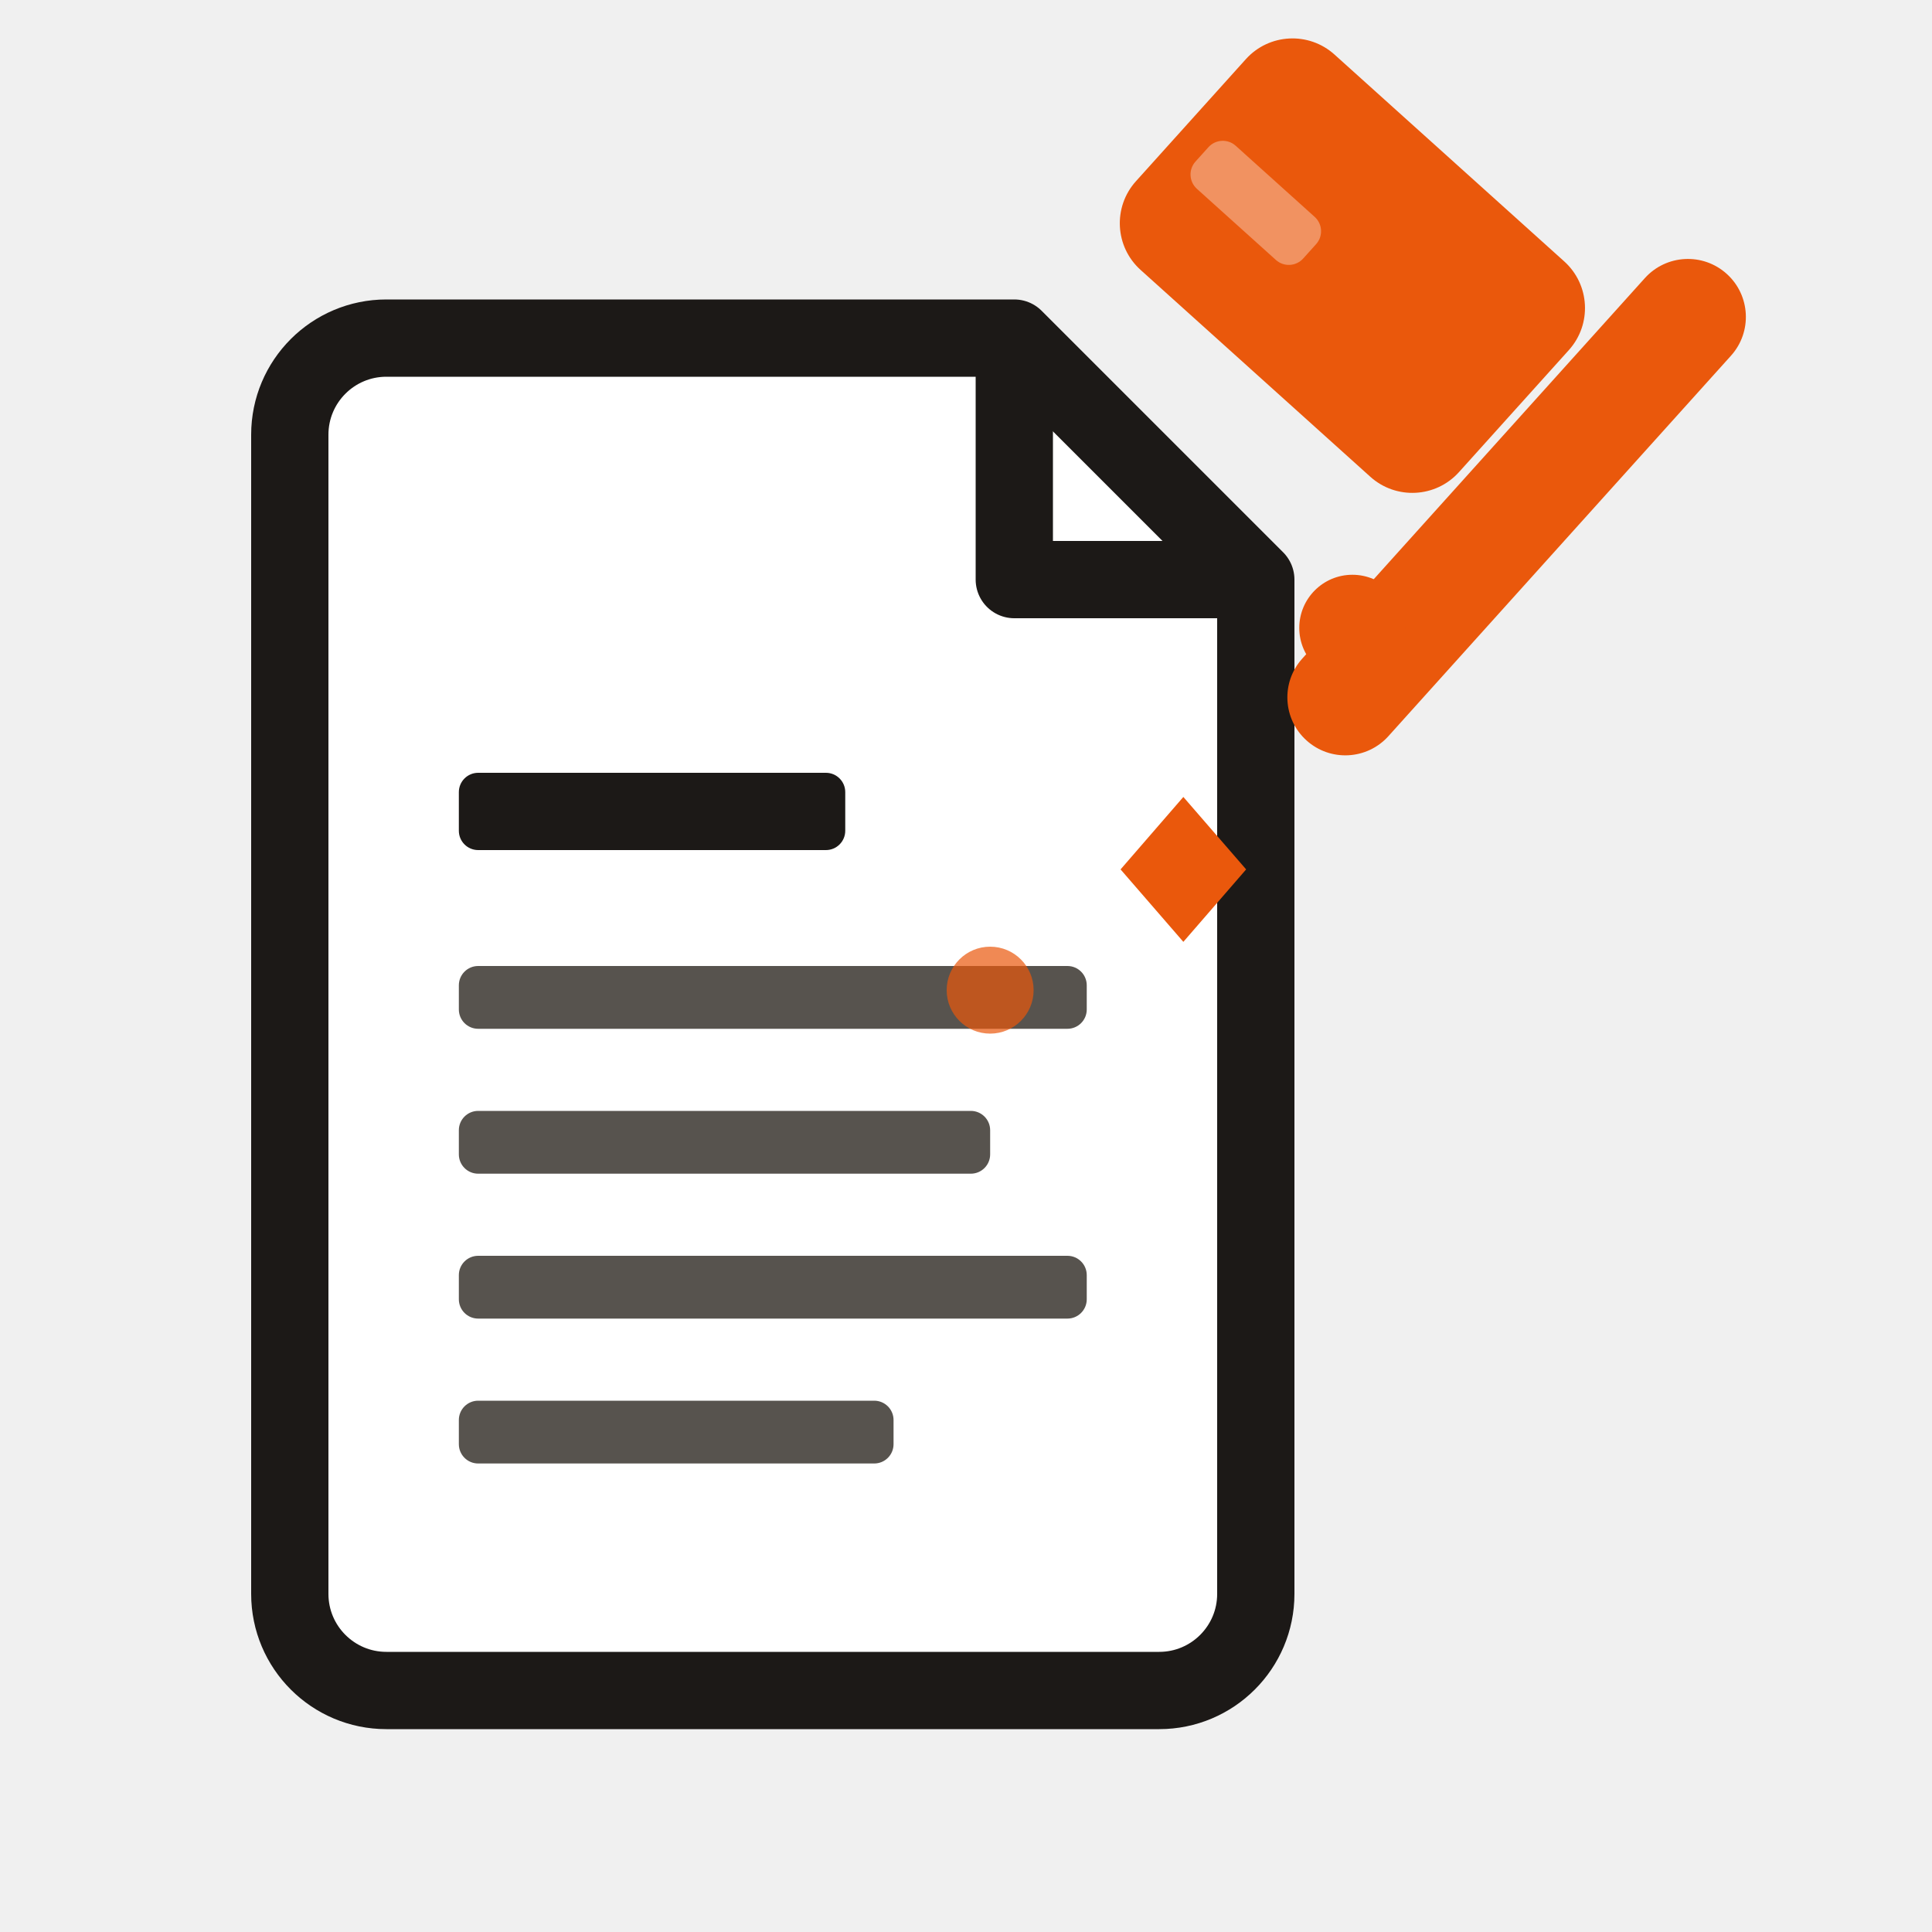
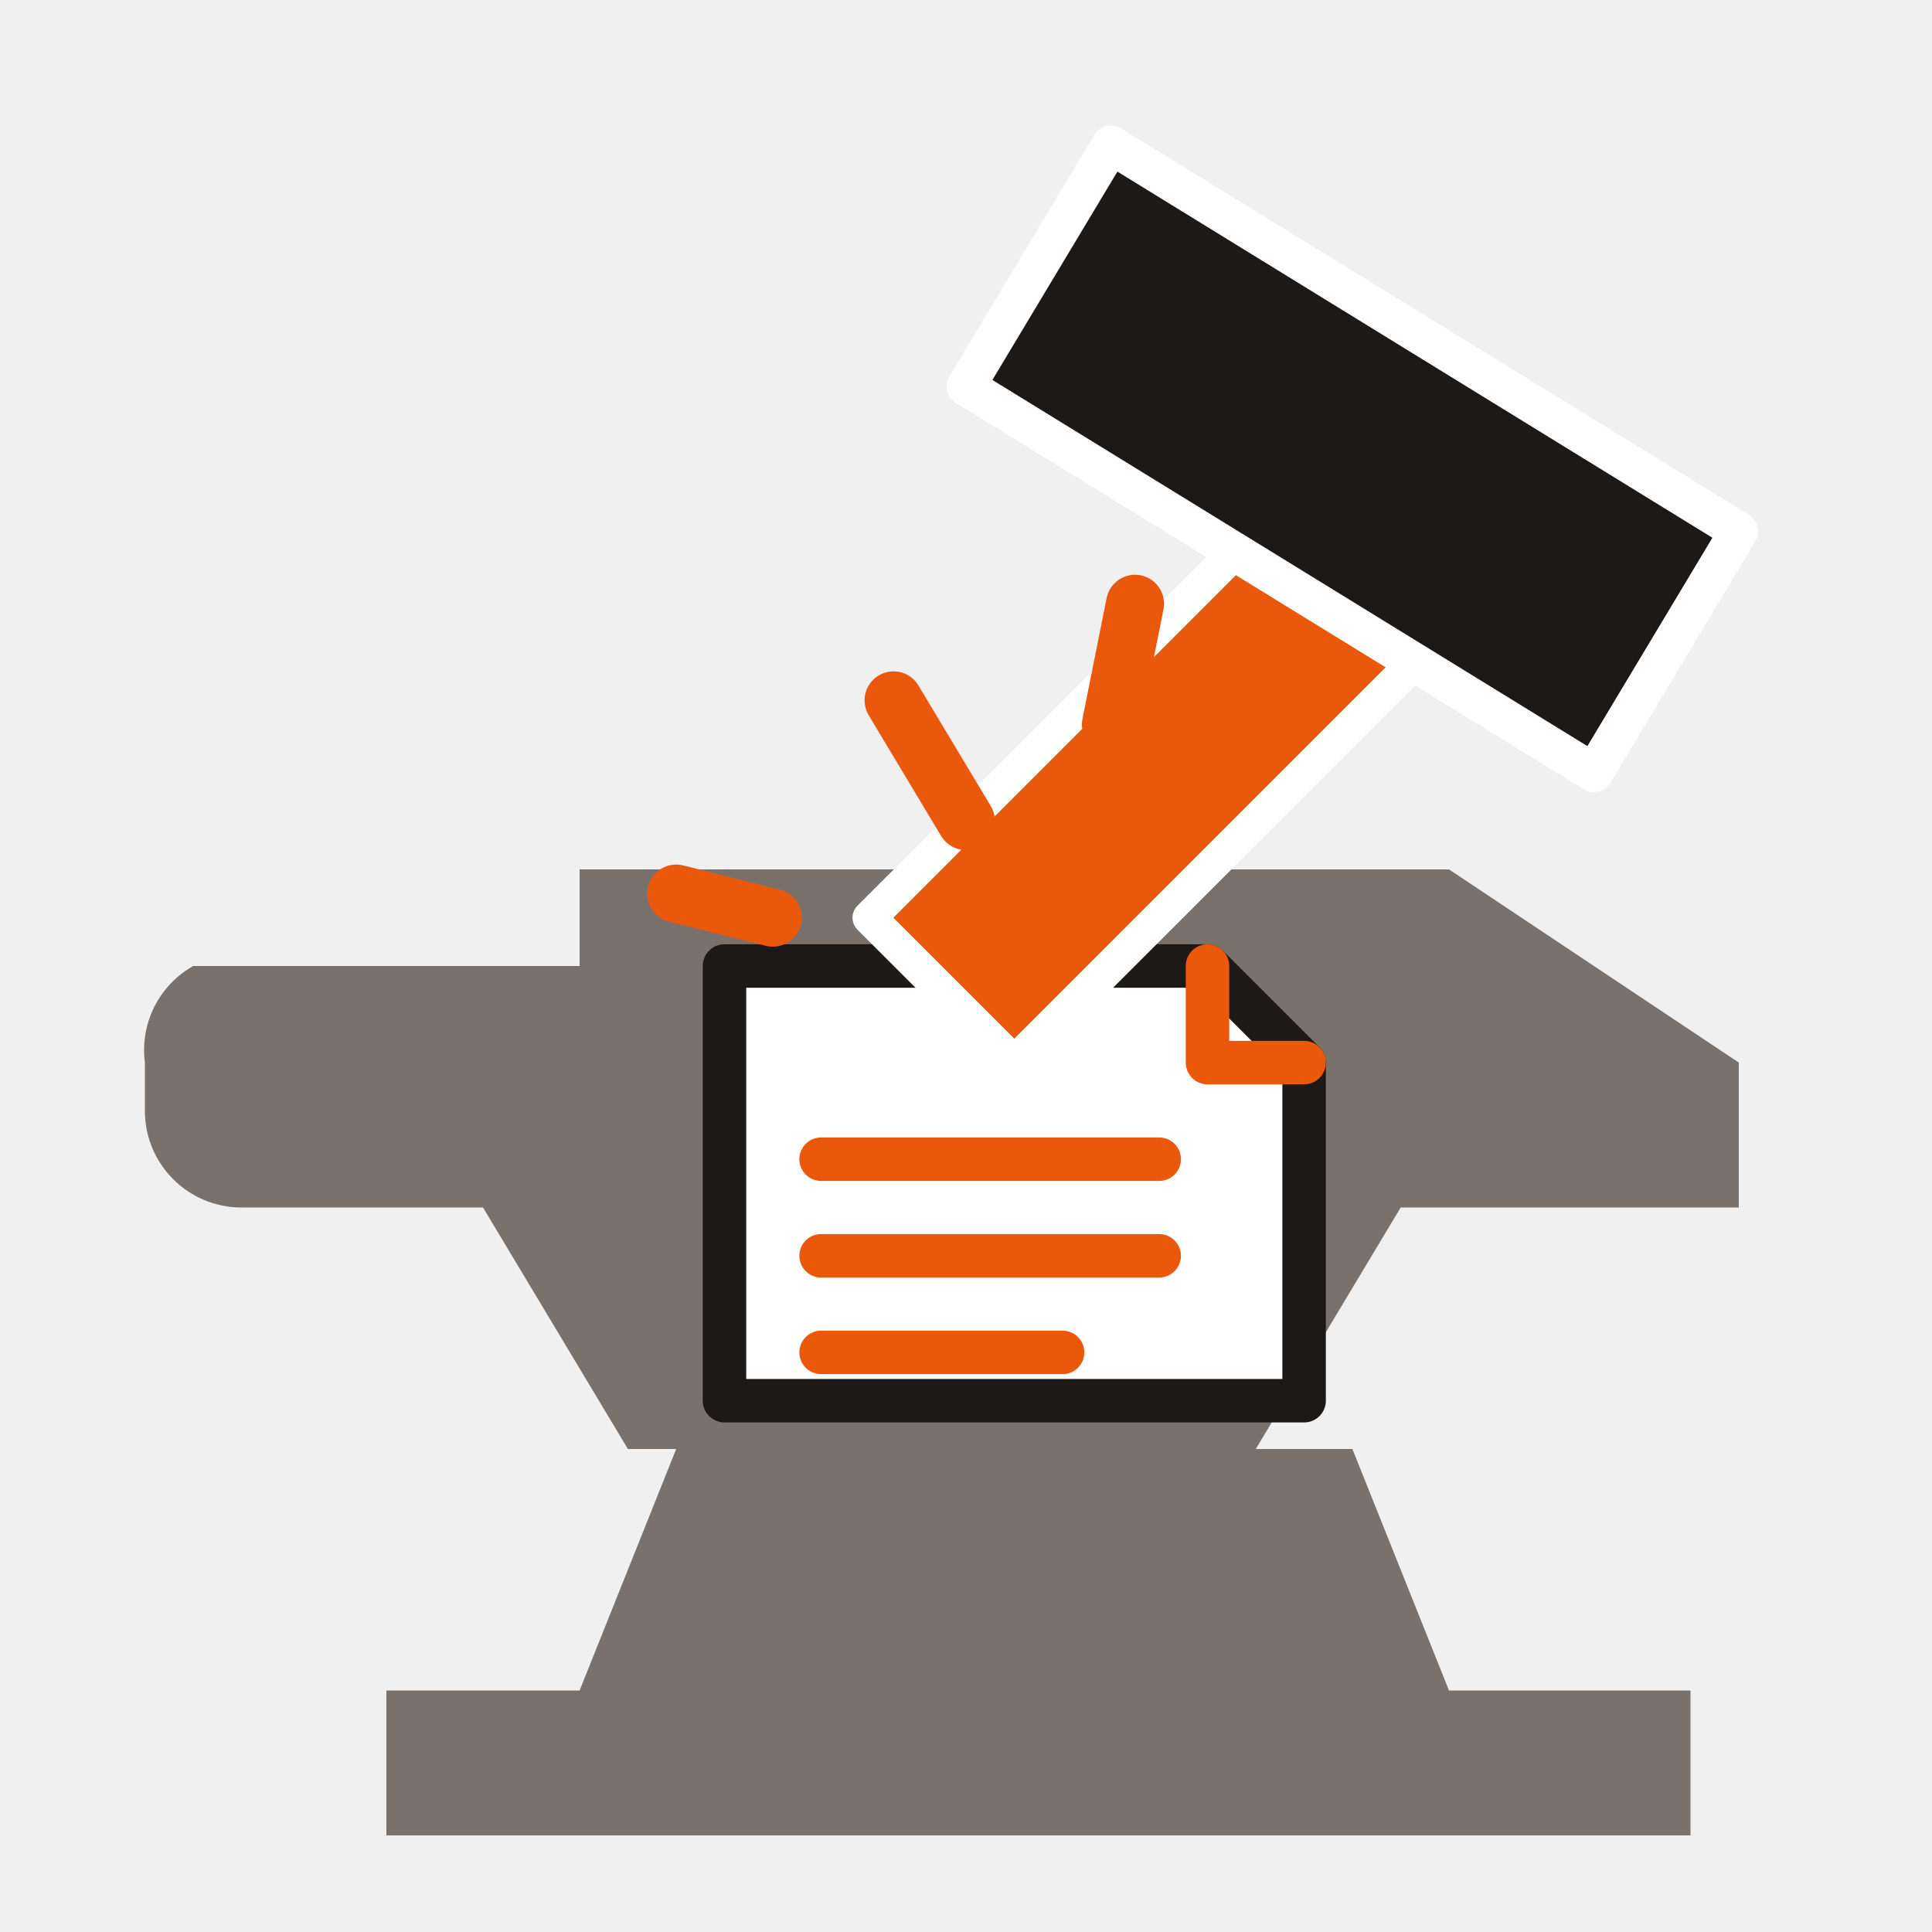
<svg xmlns="http://www.w3.org/2000/svg" viewBox="0 0 40 40" fill="none" role="img" aria-label="forgedCV">
-   <path d="M8 7h13l5 5v21a2 2 0 0 1-2 2H8a2 2 0 0 1-2-2V9a2 2 0 0 1 2-2Z" fill="#FFFFFF" stroke="#1C1917" stroke-width="1.6" stroke-linejoin="round" />
-   <path d="M21 7v5h5" stroke="#1C1917" stroke-width="1.6" stroke-linejoin="round" fill="none" />
-   <rect x="9.5" y="16" width="8" height="1.6" rx="0.4" fill="#1C1917" />
-   <rect x="9.5" y="20" width="13" height="1.3" rx="0.4" fill="#57534E" />
-   <rect x="9.5" y="23" width="11" height="1.3" rx="0.4" fill="#57534E" />
-   <rect x="9.5" y="26" width="13" height="1.3" rx="0.4" fill="#57534E" />
-   <rect x="9.5" y="29" width="9" height="1.3" rx="0.4" fill="#57534E" />
-   <rect x="30.2" y="4" width="2.4" height="13" rx="1.2" transform="rotate(42 31.4 10.5)" fill="#EA580C" />
-   <rect x="23.5" y="2.5" width="9" height="6" rx="1.3" transform="rotate(42 28 5.5)" fill="#EA580C" />
-   <rect x="24.5" y="3.6" width="3" height="1.2" rx="0.4" transform="rotate(42 26 4.2)" fill="rgba(255,255,255,0.35)" />
-   <path d="M24.5 16.5 L25.8 18 L24.5 19.5 L23.2 18 Z" fill="#EA580C" />
-   <circle cx="28" cy="13" r="1.1" fill="#EA580C" />
-   <circle cx="20.5" cy="20.5" r="0.9" fill="rgba(234,88,12,0.7)" />
+   <path d="M4 20h8v-2h18l6 4v3h-7l-3 5H13l-3-5H5a2 2 0 0 1-2-2v-1a2 2 0 0 1 1-2Z" fill="#78716C" />
+   <path d="M14 30h14l2 5H12l2-5ZM8 35h27v3H8z" fill="#78716C" />
+   <path d="M15 20h10l2 2v7H15v-9Z" fill="#FFFFFF" stroke="#1C1917" stroke-width="0.9" stroke-linejoin="round" />
+   <path d="M25 20v2h2M17 24h7M17 26h7M17 28h5" stroke="#EA580C" stroke-width="0.9" stroke-linecap="round" stroke-linejoin="round" />
+   <path d="m28 9 3 3-10 10-3-3L28 9Z" fill="#EA580C" stroke="#FFFFFF" stroke-width="0.7" stroke-linejoin="round" />
+   <path d="m23 3 13 8-3 5-13-8 3-5Z" fill="#1C1917" stroke="#FFFFFF" stroke-width="0.8" stroke-linejoin="round" />
+   <path d="m20 17-1.5-2.5M16 19l-2-.5M23 15l.5-2.5" stroke="#EA580C" stroke-width="1.2" stroke-linecap="round" />
</svg>
